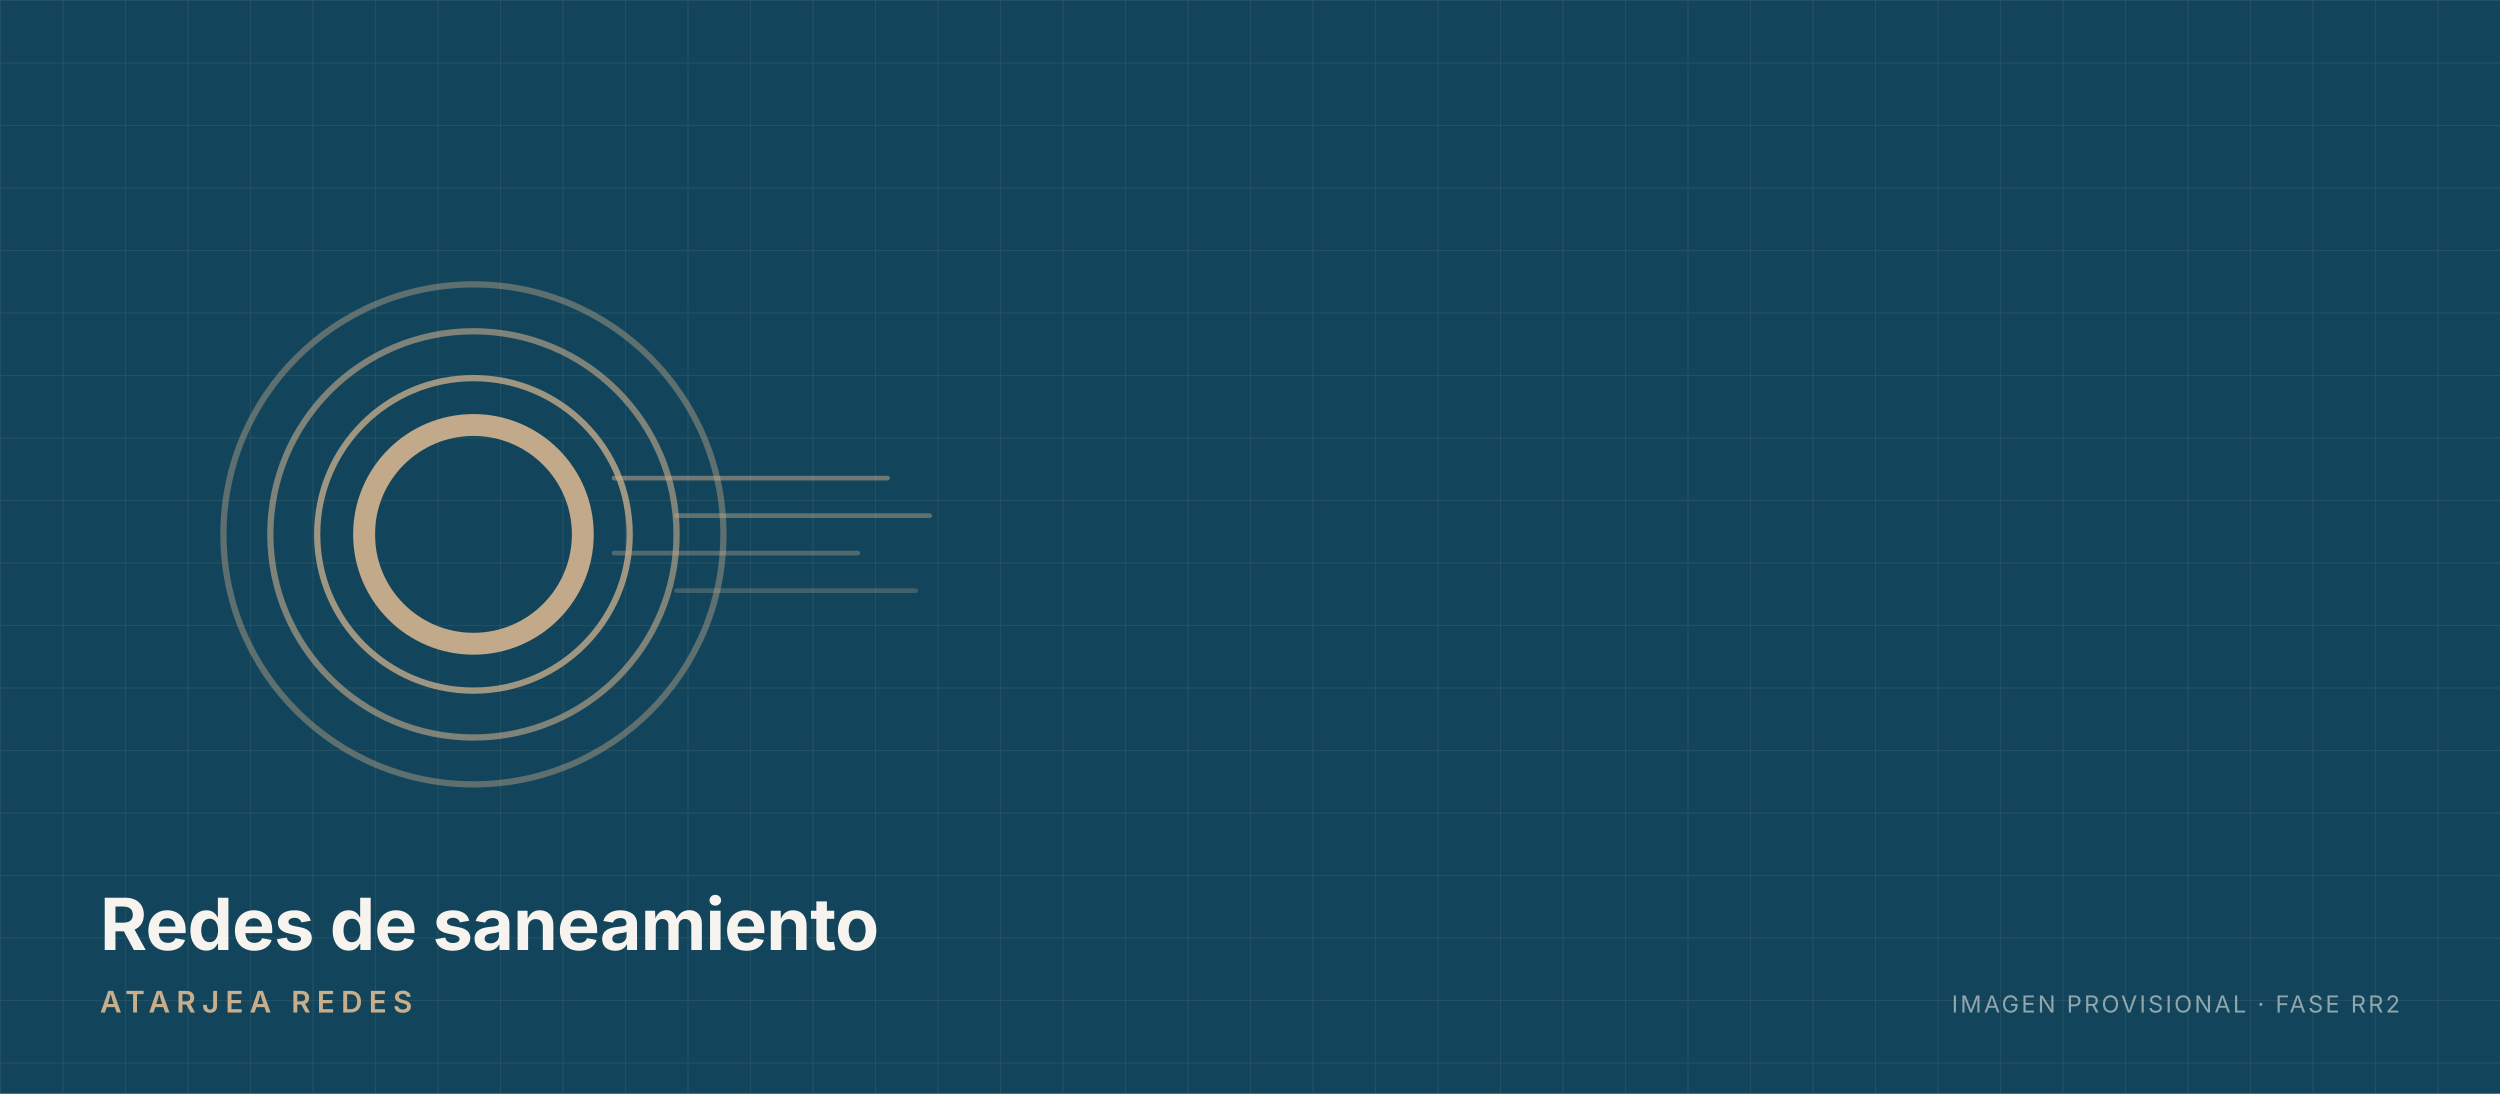
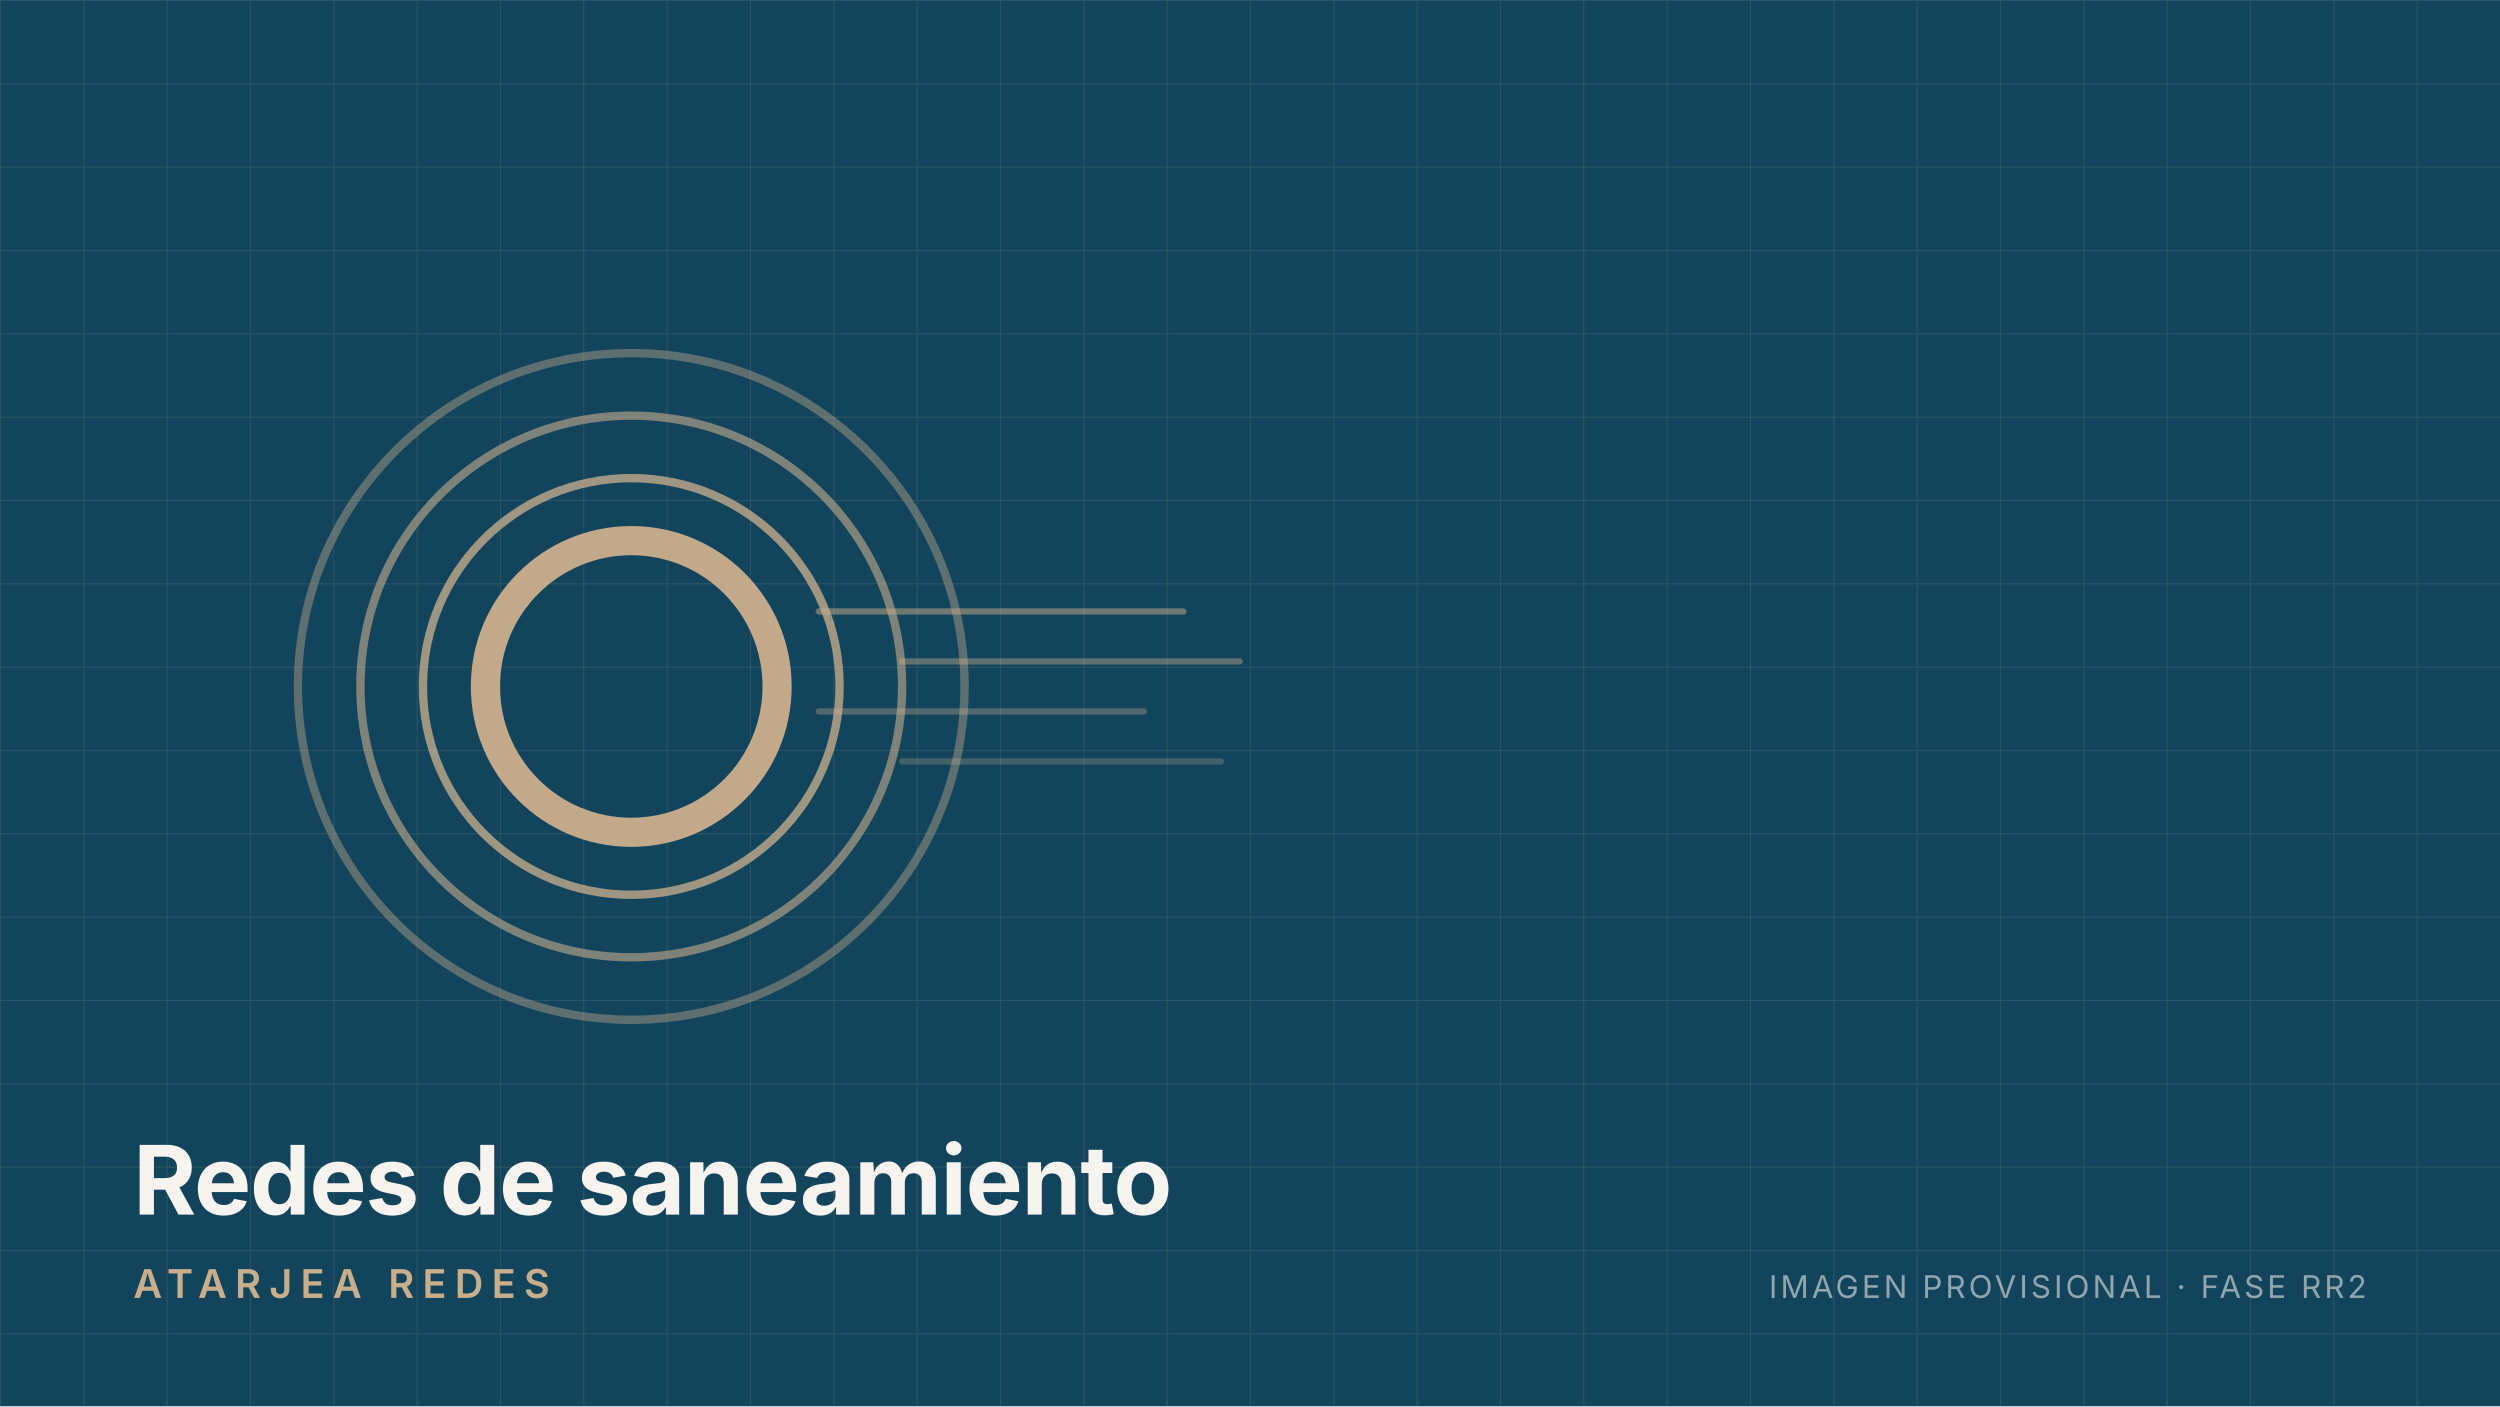
- <svg xmlns="http://www.w3.org/2000/svg" viewBox="0 0 1600 700" width="1600" height="700" role="img" aria-label="Redes de saneamiento">
+ <svg xmlns="http://www.w3.org/2000/svg" viewBox="0 0 1200 675" width="1200" height="675" role="img" aria-label="Redes de saneamiento">
  <defs>
    <pattern id="g" width="40" height="40" patternUnits="userSpaceOnUse" patternTransform="rotate(0)">
      <path d="M40 0 L0 0 0 40" fill="none" stroke="#C9AE8C" stroke-width="0.6" opacity="0.22" />
    </pattern>
  </defs>
-   <rect width="1600" height="700" fill="#12455C" />
-   <rect width="1600" height="700" fill="url(#g)" />
-   <circle cx="303" cy="342" r="70" fill="none" stroke="#C9AE8C" stroke-width="14" opacity="0.95" />
-   <circle cx="303" cy="342" r="100" fill="none" stroke="#C9AE8C" stroke-width="4" opacity="0.77" />
-   <circle cx="303" cy="342" r="130" fill="none" stroke="#C9AE8C" stroke-width="4" opacity="0.59" />
-   <circle cx="303" cy="342" r="160" fill="none" stroke="#C9AE8C" stroke-width="4" opacity="0.41" />
-   <line x1="393" y1="306" x2="568" y2="306" stroke="#C9AE8C" stroke-width="3" opacity="0.50" stroke-linecap="round" />
-   <line x1="433" y1="330" x2="595" y2="330" stroke="#C9AE8C" stroke-width="3" opacity="0.42" stroke-linecap="round" />
-   <line x1="393" y1="354" x2="549" y2="354" stroke="#C9AE8C" stroke-width="3" opacity="0.34" stroke-linecap="round" />
-   <line x1="433" y1="378" x2="586" y2="378" stroke="#C9AE8C" stroke-width="3" opacity="0.26" stroke-linecap="round" />
-   <text x="64" y="608" fill="#F7F4EF" font-family="Inter, 'IBM Plex Sans', system-ui, sans-serif" font-size="46" font-weight="700" letter-spacing="-0.5">Redes de saneamiento</text>
-   <text x="64" y="648" fill="#C9AE8C" font-family="Inter, 'IBM Plex Sans', system-ui, sans-serif" font-size="19" font-weight="600" letter-spacing="4">ATARJEA REDES</text>
-   <text x="1536" y="648" text-anchor="end" fill="#F7F4EF" opacity="0.55" font-family="Inter, system-ui, sans-serif" font-size="15" letter-spacing="1.5">IMAGEN PROVISIONAL · FASE RR2</text>
+   <rect width="1200" height="675" fill="#12455C" />
+   <rect width="1200" height="675" fill="url(#g)" />
+   <circle cx="303" cy="329.5" r="70" fill="none" stroke="#C9AE8C" stroke-width="14" opacity="0.95" />
+   <circle cx="303" cy="329.5" r="100" fill="none" stroke="#C9AE8C" stroke-width="4" opacity="0.77" />
+   <circle cx="303" cy="329.5" r="130" fill="none" stroke="#C9AE8C" stroke-width="4" opacity="0.59" />
+   <circle cx="303" cy="329.5" r="160" fill="none" stroke="#C9AE8C" stroke-width="4" opacity="0.41" />
+   <line x1="393" y1="293.5" x2="568" y2="293.5" stroke="#C9AE8C" stroke-width="3" opacity="0.50" stroke-linecap="round" />
+   <line x1="433" y1="317.5" x2="595" y2="317.5" stroke="#C9AE8C" stroke-width="3" opacity="0.42" stroke-linecap="round" />
+   <line x1="393" y1="341.5" x2="549" y2="341.5" stroke="#C9AE8C" stroke-width="3" opacity="0.34" stroke-linecap="round" />
+   <line x1="433" y1="365.5" x2="586" y2="365.5" stroke="#C9AE8C" stroke-width="3" opacity="0.26" stroke-linecap="round" />
+   <text x="64" y="583" fill="#F7F4EF" font-family="Inter, 'IBM Plex Sans', system-ui, sans-serif" font-size="46" font-weight="700" letter-spacing="-0.5">Redes de saneamiento</text>
+   <text x="64" y="623" fill="#C9AE8C" font-family="Inter, 'IBM Plex Sans', system-ui, sans-serif" font-size="19" font-weight="600" letter-spacing="4">ATARJEA REDES</text>
+   <text x="1136" y="623" text-anchor="end" fill="#F7F4EF" opacity="0.55" font-family="Inter, system-ui, sans-serif" font-size="15" letter-spacing="1.5">IMAGEN PROVISIONAL · FASE RR2</text>
</svg>
